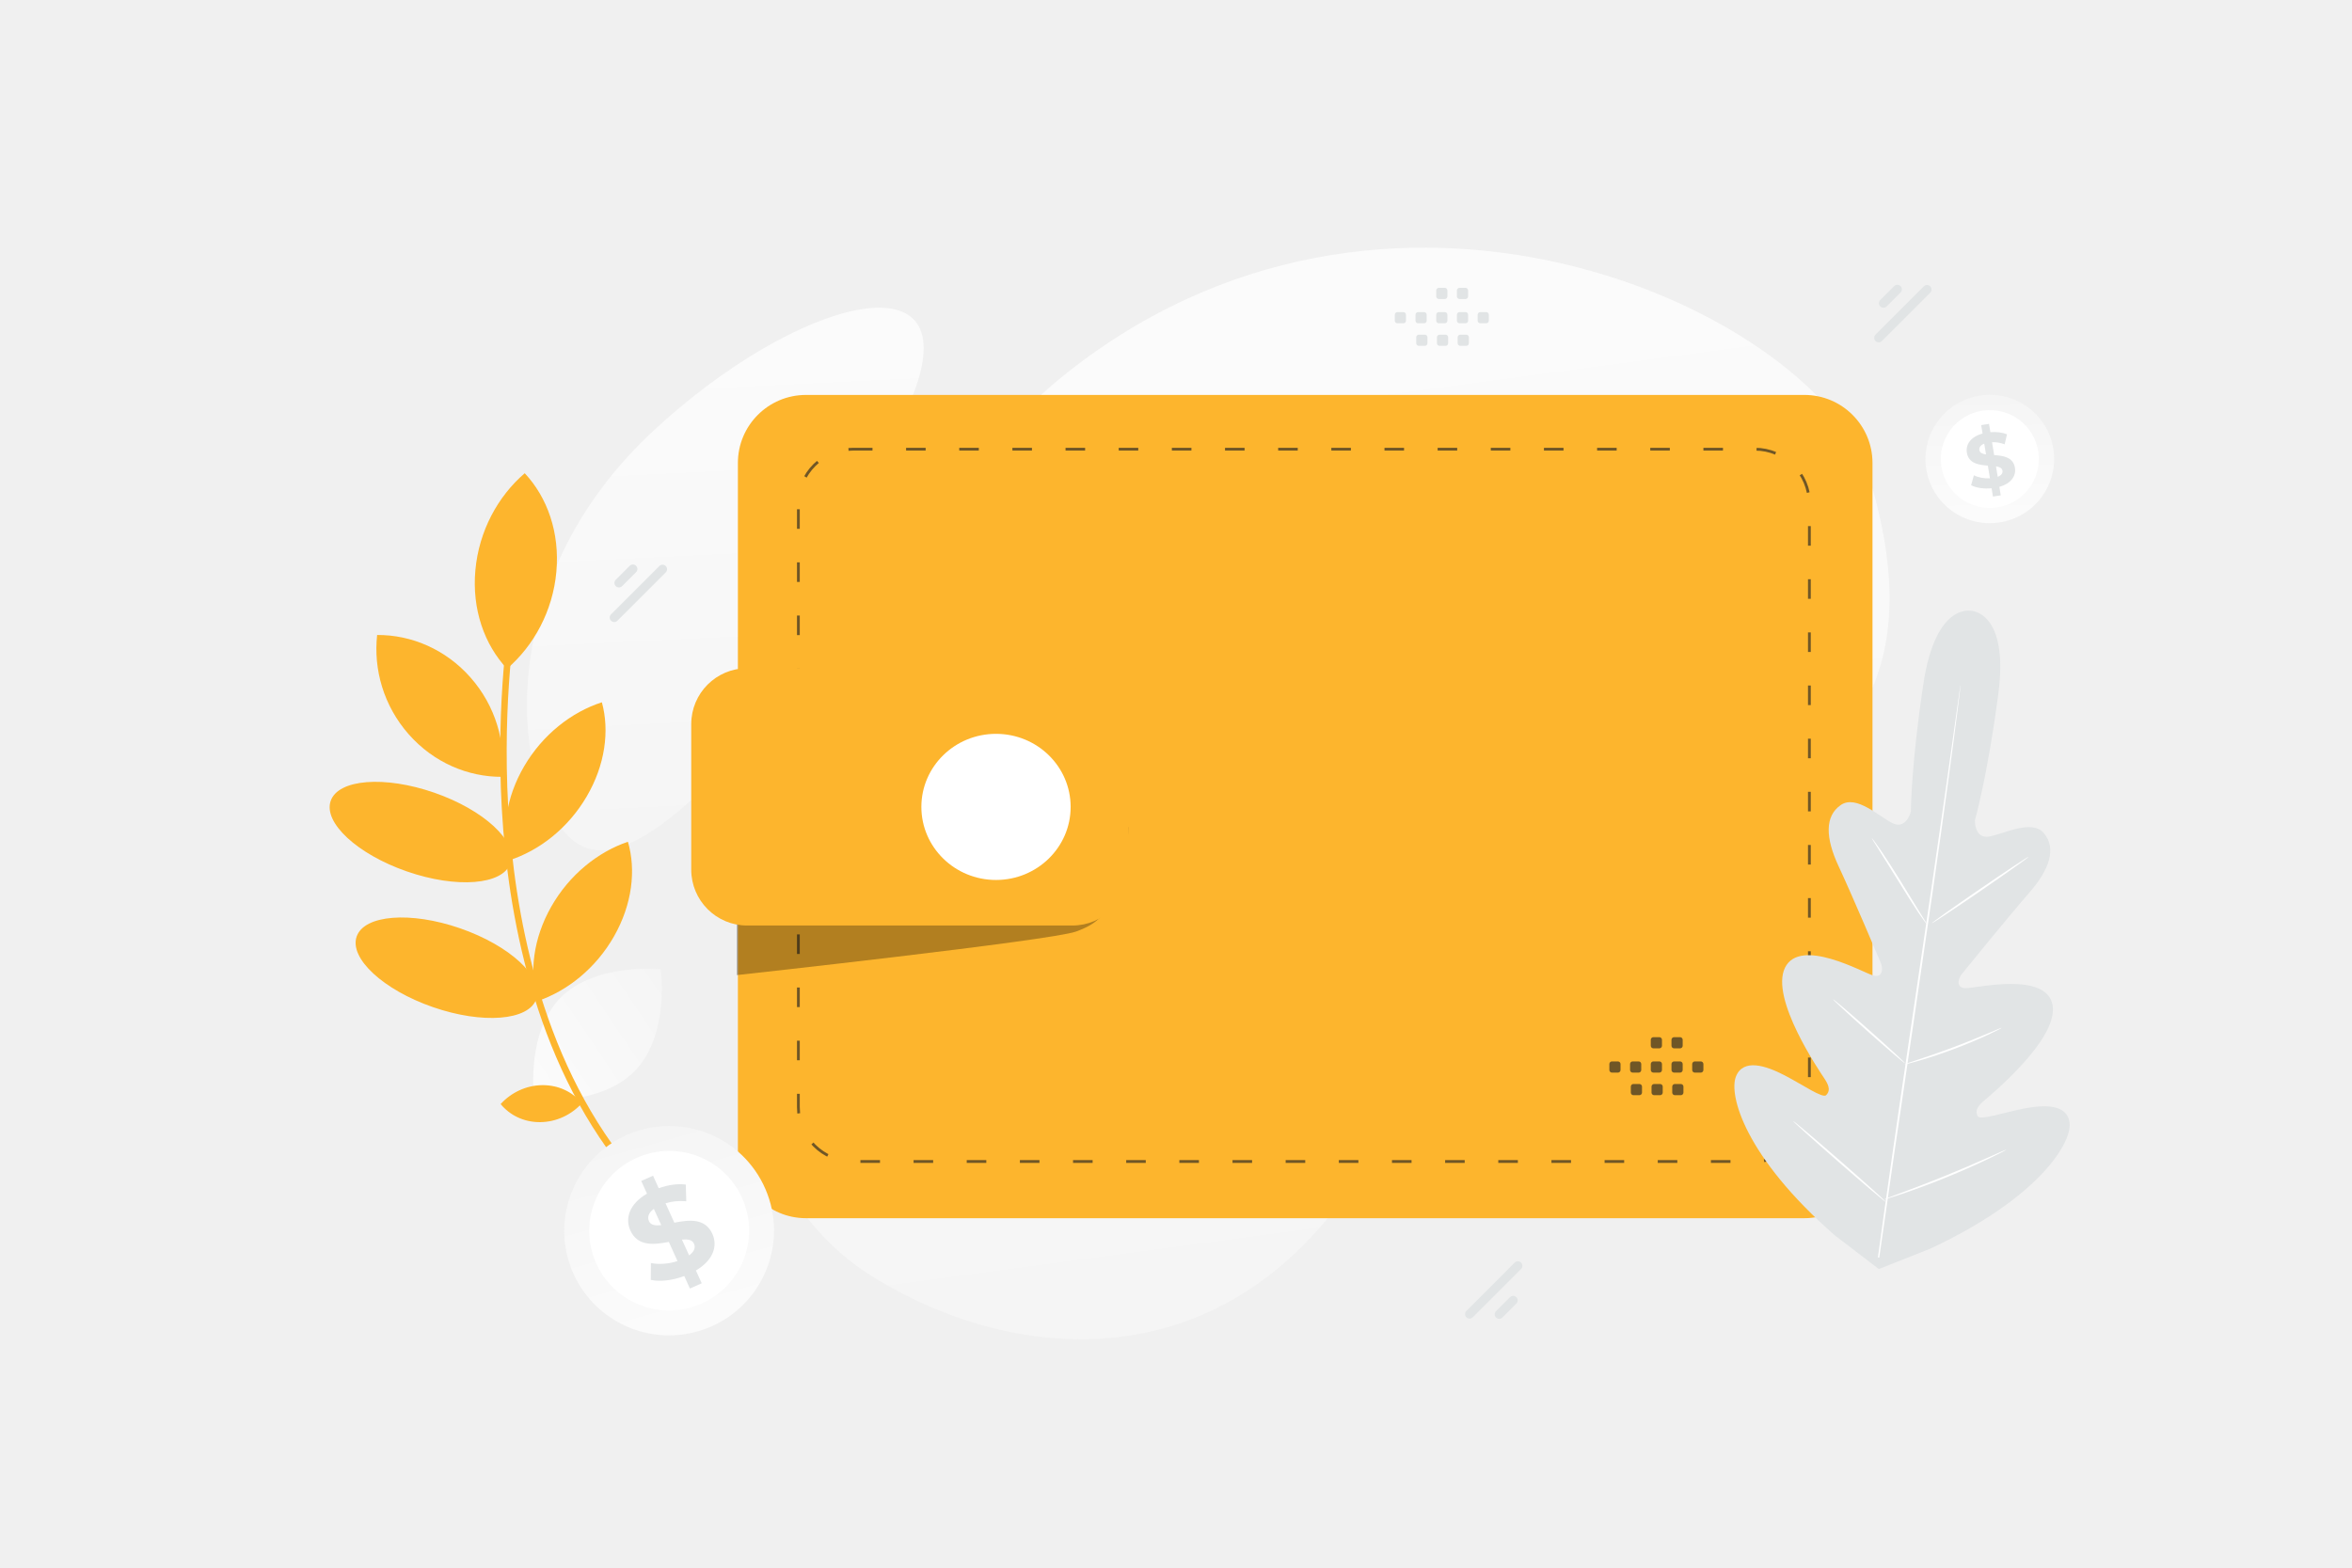
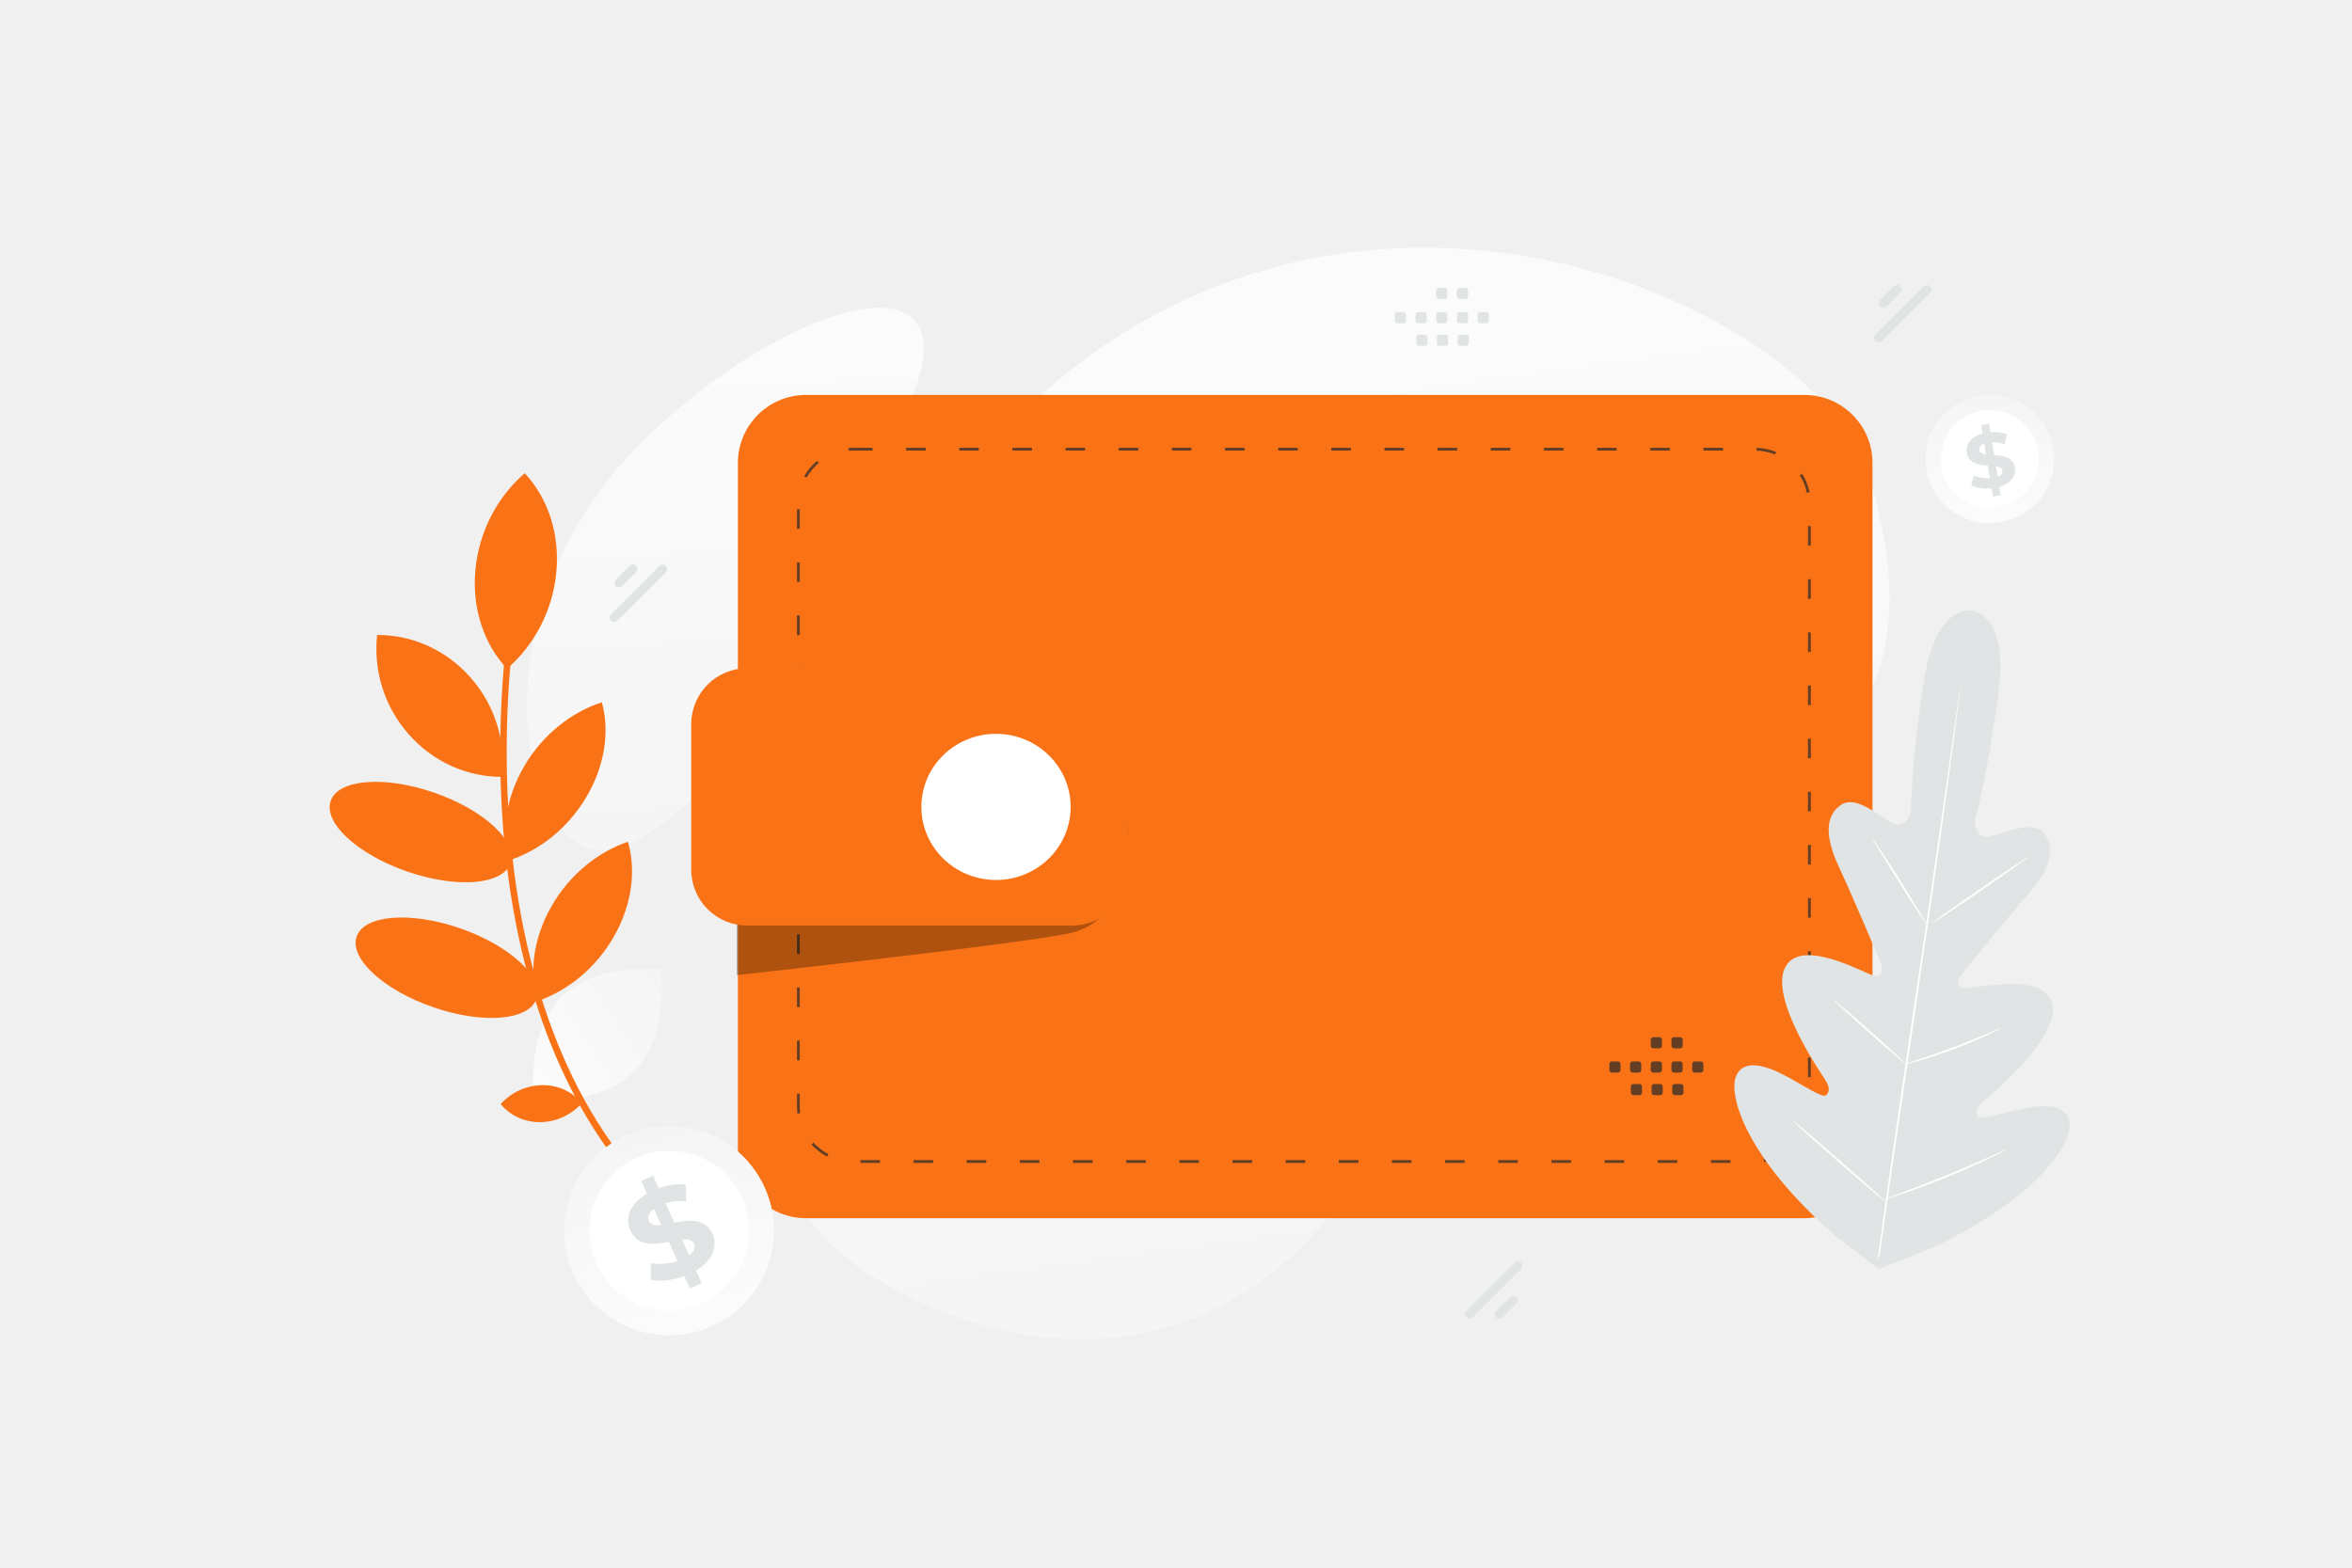
<svg xmlns="http://www.w3.org/2000/svg" width="900" height="600" viewBox="0 0 900 600" fill="none">
  <path fill="transparent" d="M0 0h900v600H0z" />
  <path d="M714.99 181.698c-18.441-60.19-177.832-137.876-303.756-41.303-58.566 44.918-40.387 77.153-74.108 140.79-20.1 37.929-55.703 74.094-53.324 117.639 2.044 37.59 21.712 71.585 48.319 88.631 59.839 38.334 154.645 44.842 204.208-68.312 49.564-113.154 226.205-82.204 178.661-237.445z" fill="url(#a)" />
  <path d="M349.857 149.812c-21.015 56.034-42.048 115.241-80.523 151.936-39.682 37.863-52.451 24.502-62.34.471-9.888-24.03-11.348-86.854 43.105-137.412 54.467-50.572 119.418-67.437 99.758-14.995z" fill="url(#b)" />
  <rect x="255.97" y="217.857" width="29.608" height="3.45" rx="1.725" transform="rotate(135 255.97 217.857)" fill="#E1E4E5" />
  <rect x="244.617" y="217.777" width="10.994" height="3.45" rx="1.725" transform="rotate(135 244.617 217.777)" fill="#E1E4E5" />
  <rect x="559.893" y="502.947" width="29.608" height="3.45" rx="1.725" transform="rotate(-45 559.893 502.947)" fill="#E1E4E5" />
  <rect x="571.245" y="503.028" width="10.994" height="3.45" rx="1.725" transform="rotate(-45 571.245 503.028)" fill="#E1E4E5" />
  <rect x="739.825" y="110.81" width="29.608" height="3.45" rx="1.725" transform="rotate(135 739.825 110.81)" fill="#E1E4E5" />
  <rect x="728.473" y="110.729" width="10.994" height="3.45" rx="1.725" transform="rotate(135 728.473 110.729)" fill="#E1E4E5" />
-   <path d="M716.514 177.205v262.981c0 14.386-11.668 26.054-26.055 26.054H308.411c-14.387 0-26.055-11.668-26.055-26.054V177.205c0-14.386 11.668-26.054 26.055-26.054h382.033c14.402 0 26.07 11.668 26.07 26.054z" fill="#fdb52d" />
-   <rect x="305.501" y="171.916" width="386.868" height="272.628" rx="20.874" stroke="#6F5626" stroke-width="1.07" stroke-dasharray="7.49 12.85" />
+   <path d="M716.514 177.205v262.981c0 14.386-11.668 26.054-26.055 26.054H308.411c-14.387 0-26.055-11.668-26.055-26.054V177.205c0-14.386 11.668-26.054 26.055-26.054h382.033c14.402 0 26.07 11.668 26.07 26.054z" fill="#f97316" />
+   <rect x="305.501" y="171.916" width="386.868" height="272.628" rx="20.874" stroke="#643E24" stroke-width="1.07" stroke-dasharray="7.49 12.85" />
  <path opacity=".3" d="M431.725 316.56s.09 14.939-4.422 23.978c-4.512 9.038-6.035 12.504-15.522 15.985s-129.854 16.673-129.854 16.673v-40.651l149.798-15.985z" fill="#000" />
-   <path d="M285.885 354.224h124.446c11.817 0 21.378-9.577 21.378-21.379v-55.709c0-11.818-9.576-21.379-21.378-21.379H285.885c-11.817 0-21.379 9.576-21.379 21.379v55.709c0 11.802 9.577 21.379 21.379 21.379z" fill="#fdb52d" />
+   <path d="M285.885 354.224h124.446c11.817 0 21.378-9.577 21.378-21.379v-55.709c0-11.818-9.576-21.379-21.378-21.379H285.885c-11.817 0-21.379 9.576-21.379 21.379v55.709c0 11.802 9.577 21.379 21.379 21.379z" fill="#f97316" />
  <path d="M381.125 336.79c15.773 0 28.56-12.52 28.56-27.965s-12.787-27.965-28.56-27.965c-15.773 0-28.56 12.52-28.56 27.965s12.787 27.965 28.56 27.965z" fill="#fff" />
  <path d="M754.525 233.832s-13.786-3.7-18.539 27.905c-4.752 31.604-4.786 48.916-4.786 48.916s-1.746 6.872-6.871 4.466c-5.125-2.406-13.947-11.119-19.928-7.029-6.202 4.245-5.902 12.645-.849 23.453 5.054 10.809 15.254 34.875 16.17 37.062.902 2.136.716 5.8-3.037 4.717-3.754-1.083-27.832-14.779-33.642-2.97-5.823 11.813 13.208 39.601 15.227 42.674 2.02 3.073 1.848 4.741.525 6.113-1.323 1.371-8.987-3.997-15.99-7.617-7.004-3.621-15.767-6.578-18.552.518-2.785 7.095 3.413 30.639 37.827 60.751l16.859 12.909 19.829-7.856c41.406-19.395 53.89-40.304 53.176-47.891-.714-7.588-9.948-7.175-17.686-5.637-7.738 1.537-16.587 4.568-17.479 2.883-.891-1.686-.603-3.329 2.19-5.727 2.794-2.398 28.774-23.817 26.453-36.787-2.318-12.957-29.248-6.47-33.154-6.481-3.903.001-3.058-3.565-1.604-5.37 1.486-1.841 17.966-22.144 25.811-31.131 7.847-8.975 10.459-16.972 5.677-22.768-4.606-5.597-15.506.347-21.094 1.24-5.587.893-5.359-6.205-5.359-6.205s4.775-16.645 8.957-48.33c4.181-31.685-10.438-31.877-10.438-31.877" fill="#E1E4E5" />
  <path d="M718.587 481.259c3.154-23.26 7.789-55.355 13.04-90.79 5.243-35.419 9.952-67.493 13.248-90.736 1.634-11.597 2.95-20.993 3.868-27.52.454-3.227.811-5.742 1.059-7.485.121-.829.223-1.475.289-1.946.077-.433.124-.666.124-.666s-.009.223-.053.674c-.053.468-.126 1.12-.218 1.955-.219 1.749-.534 4.266-.93 7.506-.812 6.511-2.054 15.928-3.639 27.554-3.154 23.26-7.792 55.342-13.031 90.774-5.239 35.432-9.961 67.509-13.244 90.749" fill="#fff" />
  <path d="M716.255 320.787c.048-.026.38.393.979 1.194.597.789 1.418 1.957 2.412 3.409 1.99 2.916 4.638 7.003 7.475 11.589 2.762 4.509 5.271 8.592 7.201 11.744.868 1.39 1.596 2.569 2.202 3.547.526.835.791 1.314.743 1.34-.048.027-.393-.389-.989-1.178-.583-.792-1.404-1.96-2.389-3.428-1.968-2.935-4.559-7.065-7.38-11.642l-7.28-11.682c-.867-1.389-1.608-2.565-2.214-3.543-.53-.848-.795-1.327-.76-1.35zm22.974 32.558c-.112-.162 8.082-5.999 18.31-13.014 10.225-7.028 18.616-12.588 18.728-12.426.112.163-8.085 5.987-18.309 13.015-10.238 7.031-18.616 12.588-18.729 12.425zm-10.501 54.049c-.014-.051.511-.247 1.452-.581 1.098-.363 2.45-.808 4.038-1.343 3.407-1.133 8.12-2.726 13.249-4.664 5.133-1.925 9.722-3.828 13.044-5.227 1.544-.647 2.852-1.203 3.926-1.656.928-.386 1.456-.569 1.479-.534.027.048-.465.317-1.355.789a98.12 98.12 0 0 1-3.843 1.868 187.318 187.318 0 0 1-12.988 5.432 194.445 194.445 0 0 1-13.356 4.472c-1.733.506-3.144.884-4.109 1.128-.978.249-1.523.367-1.537.316zm-27.255-24.884c.031-.036.442.267 1.177.853.721.59 1.75 1.455 3.014 2.532a711.13 711.13 0 0 1 9.782 8.552 742.429 742.429 0 0 1 9.646 8.713 137.181 137.181 0 0 1 2.869 2.708c.668.645 1.019 1.032.988 1.068-.032.036-.443-.266-1.177-.853-.722-.59-1.751-1.455-3.015-2.531a719.042 719.042 0 0 1-9.782-8.553c-3.788-3.368-7.199-6.454-9.633-8.715a139.918 139.918 0 0 1-2.869-2.708c-.681-.643-1.045-1.026-1-1.066zm-15.335 46.534c.032-.036.563.358 1.494 1.112 1.025.852 2.331 1.931 3.876 3.235 3.254 2.756 7.717 6.591 12.616 10.871 4.899 4.281 9.312 8.184 12.48 11.032a1341.52 1341.52 0 0 1 3.731 3.411c.864.813 1.336 1.292 1.304 1.328-.031.036-.563-.358-1.493-1.112-1.026-.852-2.332-1.931-3.877-3.235a1144.665 1144.665 0 0 1-12.616-10.872c-4.898-4.28-9.311-8.183-12.479-11.031a1199.787 1199.787 0 0 1-3.732-3.412c-.876-.809-1.335-1.291-1.304-1.327zm34.854 30.008c-.013-.052.642-.323 1.826-.778 1.325-.492 3.024-1.126 5.062-1.879 4.272-1.598 10.179-3.813 16.62-6.446a540.691 540.691 0 0 0 16.401-7.006c1.992-.877 3.651-1.61 4.939-2.189 1.17-.506 1.825-.777 1.852-.73.026.048-.596.394-1.729.986a147.824 147.824 0 0 1-4.854 2.4 304.76 304.76 0 0 1-16.333 7.208 307.336 307.336 0 0 1-16.727 6.254c-2.167.732-3.926 1.3-5.146 1.668-1.208.365-1.888.547-1.911.512z" fill="#fff" />
  <path d="M214.32 382.038c-13.369 13.771-9.889 38.849-9.889 38.849s25.155 2.735 38.516-11.048c13.369-13.771 9.898-38.837 9.898-38.837s-25.156-2.735-38.525 11.036z" fill="url(#c)" />
  <path fill-rule="evenodd" clip-rule="evenodd" d="M534.719 119.446h2.285c.553 0 .998.45.998.998v2.285c0 .553-.45.998-.998.998h-2.285c-.548 0-.997-.45-.997-.998v-2.285a.995.995 0 0 1 .997-.998zm7.924 0h2.285c.548 0 .998.45.998.998v2.285c0 .553-.45.998-.998.998h-2.285c-.548 0-.998-.45-.998-.998v-2.285c0-.548.45-.998.998-.998zm7.929 0h2.285c.548 0 .997.45.997.998v2.285a.998.998 0 0 1-.997.998h-2.285c-.548 0-.998-.45-.998-.998v-2.285a.996.996 0 0 1 .998-.998zm7.924 0h2.286c.548 0 .997.45.997.998v2.285a.998.998 0 0 1-.997.998h-2.286c-.552 0-1.002-.45-1.002-.998v-2.285a1.009 1.009 0 0 1 1.002-.998zm7.924 0h2.285c.553 0 1.003.45 1.003.998v2.285a1 1 0 0 1-1.003.998h-2.285c-.548 0-.998-.45-.998-.998v-2.285c0-.548.45-.998.998-.998zm-23.486 8.641h2.285c.548 0 .998.449.998.997v2.29c0 .548-.45.998-.998.998h-2.285a.999.999 0 0 1-.998-.998v-2.285a.997.997 0 0 1 .998-1.002zm7.924 0h2.285c.548 0 .998.449.998.997v2.29c0 .548-.45.998-.998.998h-2.285c-.548 0-.998-.45-.998-.998v-2.285a.997.997 0 0 1 .998-1.002zm7.923 0h2.286c.552 0 1.002.449 1.002.997v2.29c0 .548-.45.998-1.002.998h-2.286c-.548 0-.997-.45-.997-.998v-2.285c0-.553.449-1.002.997-1.002zm-8.209-17.923h2.285c.548 0 .997.45.997.998v2.285a.998.998 0 0 1-.997.998h-2.285c-.548 0-.998-.45-.998-.998v-2.285a.996.996 0 0 1 .998-.998zm7.924 0h2.286c.548 0 .997.45.997.998v2.285a.998.998 0 0 1-.997.998h-2.286c-.552 0-1.002-.45-1.002-.998v-2.285a1.009 1.009 0 0 1 1.002-.998z" fill="#E1E4E5" />
-   <path fill-rule="evenodd" clip-rule="evenodd" d="M616.823 406.237h2.285c.553 0 .997.45.997.998v2.285a.998.998 0 0 1-.997.998h-2.285c-.548 0-.998-.45-.998-.998v-2.285a.996.996 0 0 1 .998-.998zm7.923 0h2.286c.548 0 .997.45.997.998v2.285a.998.998 0 0 1-.997.998h-2.286c-.548 0-.997-.45-.997-.998v-2.285c0-.548.449-.998.997-.998zm7.93 0h2.285c.548 0 .997.45.997.998v2.285a.998.998 0 0 1-.997.998h-2.285c-.548 0-.998-.45-.998-.998v-2.285a.996.996 0 0 1 .998-.998zm7.924 0h2.285c.548 0 .998.45.998.998v2.285c0 .553-.45.998-.998.998H640.6c-.553 0-1.002-.45-1.002-.998v-2.285a1.008 1.008 0 0 1 1.002-.998zm7.923 0h2.286c.552 0 1.002.45 1.002.998v2.285a1 1 0 0 1-1.002.998h-2.286c-.547 0-.997-.45-.997-.998v-2.285c0-.548.45-.998.997-.998zm-23.486 8.641h2.286a1 1 0 0 1 .997.997v2.29c0 .548-.449.998-.997.998h-2.286a.999.999 0 0 1-.997-.998v-2.285a.996.996 0 0 1 .997-1.002zm7.924 0h2.286a1 1 0 0 1 .997.997v2.29c0 .548-.449.998-.997.998h-2.286c-.548 0-.997-.45-.997-.998v-2.285a.996.996 0 0 1 .997-1.002zm7.924 0h2.285c.553 0 1.002.449 1.002.997v2.29c0 .548-.449.998-1.002.998h-2.285c-.548 0-.998-.45-.998-.998v-2.285c0-.553.45-1.002.998-1.002zm-8.209-17.923h2.285c.548 0 .997.45.997.998v2.285a.998.998 0 0 1-.997.998h-2.285c-.548 0-.998-.45-.998-.998v-2.285a.996.996 0 0 1 .998-.998zm7.924 0h2.285c.548 0 .998.45.998.998v2.285c0 .553-.45.998-.998.998H640.6c-.553 0-1.002-.45-1.002-.998v-2.285a1.008 1.008 0 0 1 1.002-.998z" fill="#6F5626" />
-   <path d="M247.095 453.722c-37.255-40.223-48.875-96.424-52.063-136.484-3.461-43.494 1.992-77.899 2.046-78.238l-2.436-.238c-.057.344-5.554 35.001-2.079 78.783 3.213 40.458 14.957 97.233 52.673 137.958l1.859-1.781z" fill="#fdb52d" />
-   <path d="M212.893 218.848c-1.354 14.96-8.576 28.236-18.883 37.103-8.663-9.249-13.465-22.773-12.105-37.729 1.354-14.96 8.576-28.236 18.883-37.103 8.667 9.242 13.459 22.768 12.105 37.729zm-32.83 40.468c9.56 10.852 13.534 24.782 12.073 38.004-13.036.073-26.188-5.442-35.748-16.294-9.559-10.853-13.533-24.783-12.076-37.998 13.04-.08 26.192 5.435 35.751 16.288zm-24.348 74.213c18.996 6.588 36.732 5.179 39.615-3.147 2.882-8.327-10.18-20.418-29.176-27.006-18.996-6.589-36.732-5.18-39.614 3.147-2.883 8.326 10.179 20.417 29.175 27.006zm9.935 51.923c18.996 6.588 36.732 5.179 39.615-3.147 2.882-8.327-10.18-20.418-29.176-27.006-18.996-6.589-36.732-5.18-39.614 3.147-2.883 8.326 10.179 20.417 29.175 27.006z" fill="#fdb52d" />
-   <path d="M200.626 293.177c7.101-12.088 18.084-20.653 29.686-24.388 2.992 10.916 1.251 24.028-5.85 36.116-7.1 12.089-18.083 20.653-29.685 24.388-3-10.919-1.252-24.027 5.849-36.116zm10.296 53.851c6.92-12.191 17.795-20.931 29.351-24.863 3.179 10.839 1.637 23.95-5.283 36.141-6.919 12.19-17.794 20.931-29.357 24.859-3.169-10.825-1.634-23.94 5.289-36.137zm-3.406 68.291c6.219-.061 11.64 2.624 15.167 6.923-4.005 4.374-9.731 7.173-15.944 7.237-6.219.061-11.64-2.624-15.167-6.923 3.998-4.378 9.724-7.176 15.944-7.237z" fill="#fdb52d" />
+   <path fill-rule="evenodd" clip-rule="evenodd" d="M616.823 406.237h2.285c.553 0 .997.45.997.998v2.285a.998.998 0 0 1-.997.998h-2.285c-.548 0-.998-.45-.998-.998v-2.285a.996.996 0 0 1 .998-.998zm7.923 0h2.286c.548 0 .997.45.997.998v2.285a.998.998 0 0 1-.997.998h-2.286c-.548 0-.997-.45-.997-.998v-2.285c0-.548.449-.998.997-.998zm7.93 0h2.285c.548 0 .997.45.997.998v2.285a.998.998 0 0 1-.997.998h-2.285c-.548 0-.998-.45-.998-.998v-2.285a.996.996 0 0 1 .998-.998zm7.924 0h2.285c.548 0 .998.45.998.998v2.285c0 .553-.45.998-.998.998H640.6c-.553 0-1.002-.45-1.002-.998v-2.285a1.008 1.008 0 0 1 1.002-.998zm7.923 0h2.286c.552 0 1.002.45 1.002.998v2.285a1 1 0 0 1-1.002.998h-2.286c-.547 0-.997-.45-.997-.998v-2.285c0-.548.45-.998.997-.998zm-23.486 8.641h2.286a1 1 0 0 1 .997.997v2.29c0 .548-.449.998-.997.998h-2.286a.999.999 0 0 1-.997-.998v-2.285a.996.996 0 0 1 .997-1.002zm7.924 0h2.286a1 1 0 0 1 .997.997v2.29c0 .548-.449.998-.997.998h-2.286c-.548 0-.997-.45-.997-.998v-2.285a.996.996 0 0 1 .997-1.002zm7.924 0h2.285c.553 0 1.002.449 1.002.997v2.29c0 .548-.449.998-1.002.998h-2.285c-.548 0-.998-.45-.998-.998v-2.285c0-.553.45-1.002.998-1.002zm-8.209-17.923h2.285c.548 0 .997.45.997.998v2.285a.998.998 0 0 1-.997.998h-2.285c-.548 0-.998-.45-.998-.998v-2.285a.996.996 0 0 1 .998-.998zm7.924 0h2.285c.548 0 .998.45.998.998v2.285c0 .553-.45.998-.998.998H640.6c-.553 0-1.002-.45-1.002-.998v-2.285a1.008 1.008 0 0 1 1.002-.998z" fill="#643E24" />
+   <path d="M247.095 453.722c-37.255-40.223-48.875-96.424-52.063-136.484-3.461-43.494 1.992-77.899 2.046-78.238l-2.436-.238c-.057.344-5.554 35.001-2.079 78.783 3.213 40.458 14.957 97.233 52.673 137.958l1.859-1.781z" fill="#f97316" />
+   <path d="M212.893 218.848c-1.354 14.96-8.576 28.236-18.883 37.103-8.663-9.249-13.465-22.773-12.105-37.729 1.354-14.96 8.576-28.236 18.883-37.103 8.667 9.242 13.459 22.768 12.105 37.729zm-32.83 40.468c9.56 10.852 13.534 24.782 12.073 38.004-13.036.073-26.188-5.442-35.748-16.294-9.559-10.853-13.533-24.783-12.076-37.998 13.04-.08 26.192 5.435 35.751 16.288zm-24.348 74.213c18.996 6.588 36.732 5.179 39.615-3.147 2.882-8.327-10.18-20.418-29.176-27.006-18.996-6.589-36.732-5.18-39.614 3.147-2.883 8.326 10.179 20.417 29.175 27.006zm9.935 51.923c18.996 6.588 36.732 5.179 39.615-3.147 2.882-8.327-10.18-20.418-29.176-27.006-18.996-6.589-36.732-5.18-39.614 3.147-2.883 8.326 10.179 20.417 29.175 27.006z" fill="#f97316" />
+   <path d="M200.626 293.177c7.101-12.088 18.084-20.653 29.686-24.388 2.992 10.916 1.251 24.028-5.85 36.116-7.1 12.089-18.083 20.653-29.685 24.388-3-10.919-1.252-24.027 5.849-36.116zm10.296 53.851c6.92-12.191 17.795-20.931 29.351-24.863 3.179 10.839 1.637 23.95-5.283 36.141-6.919 12.19-17.794 20.931-29.357 24.859-3.169-10.825-1.634-23.94 5.289-36.137zm-3.406 68.291c6.219-.061 11.64 2.624 15.167 6.923-4.005 4.374-9.731 7.173-15.944 7.237-6.219.061-11.64-2.624-15.167-6.923 3.998-4.378 9.724-7.176 15.944-7.237z" fill="#f97316" />
  <path d="M292.929 455.166c8.732 20.322-.684 43.879-21.061 52.641-20.362 8.758-43.955-.617-52.701-20.935-8.728-20.308.699-43.884 21.061-52.642 20.376-8.762 43.97.614 52.701 20.936z" fill="url(#d)" />
  <path d="M284.159 458.94c6.652 15.48-.522 33.444-16.042 40.122-15.524 6.664-33.509-.474-40.161-15.954-6.656-15.494.519-33.458 16.042-40.122 15.52-6.678 33.491.463 40.161 15.954z" fill="#fff" />
  <path d="m266.292 486.25 2.224 4.903-4.52 2.002-2.158-4.779c-4.594 1.721-9.49 2.258-12.825 1.461l.065-6.434c2.994.62 6.779.365 10.166-.764l-3.309-7.315c-5.544 1.027-11.881 1.887-14.712-4.371-2.104-4.635-.43-10.156 6.347-14.106l-2.197-4.863 4.52-2.001 2.158 4.779c3.504-1.24 7.202-1.819 10.373-1.389l.182 6.383c-2.88-.255-5.566.037-7.938.768l3.375 7.44c5.529-1.087 11.767-1.889 14.559 4.284 2.054 4.57.413 10.035-6.31 14.002zm-13.27-17.368-2.819-6.214c-2.159 1.59-2.522 3.268-1.872 4.722.699 1.519 2.424 1.768 4.691 1.492zm12.543 7.133c-.689-1.538-2.379-1.781-4.621-1.591l2.742 6.045c2.042-1.48 2.513-3.06 1.879-4.454z" fill="#E1E4E5" />
  <path d="M785.774 172.135c1.947 13.425-7.371 25.885-20.832 27.841-13.452 1.956-25.94-7.343-27.896-20.767-1.947-13.415 7.38-25.884 20.832-27.84 13.461-1.957 25.949 7.342 27.896 20.766z" fill="url(#e)" />
  <path d="M779.98 172.979c1.483 10.226-5.619 19.729-15.872 21.221-10.254 1.484-19.775-5.599-21.258-15.825-1.484-10.235 5.618-19.738 15.871-21.221 10.254-1.493 19.766 5.59 21.259 15.825z" fill="#fff" />
  <path d="m765.06 186.321.539 3.258-2.994.468-.521-3.174c-2.994.29-5.98-.168-7.828-1.17l1.059-3.801c1.675.843 3.958 1.292 6.144 1.161l-.8-4.858c-3.447-.272-7.337-.768-8.021-4.924-.511-3.08 1.358-6.085 5.999-7.349l-.53-3.23 2.995-.468.52 3.174c2.273-.178 4.555.065 6.365.823l-.905 3.811c-1.666-.609-3.303-.862-4.824-.806l.818 4.943c3.448.234 7.271.749 7.945 4.849.491 3.034-1.348 6.01-5.961 7.293zm-5.104-12.394-.683-4.129c-1.531.599-2.013 1.535-1.859 2.5.173 1.011 1.156 1.432 2.542 1.629zm6.298 6.215c-.164-1.02-1.127-1.432-2.484-1.675l.664 4.016c1.445-.553 1.974-1.414 1.82-2.341z" fill="#E1E4E5" />
  <defs>
    <linearGradient id="a" x1="447.349" y1="-121.475" x2="588.638" y2="931.407" gradientUnits="userSpaceOnUse">
      <stop stop-color="#fff" />
      <stop offset="1" stop-color="#EEE" />
    </linearGradient>
    <linearGradient id="b" x1="270.956" y1="5.489" x2="297.329" y2="545.071" gradientUnits="userSpaceOnUse">
      <stop stop-color="#fff" />
      <stop offset="1" stop-color="#EEE" />
    </linearGradient>
    <linearGradient id="c" x1="168.836" y1="436.796" x2="318.938" y2="335.976" gradientUnits="userSpaceOnUse">
      <stop stop-color="#fff" />
      <stop offset="1" stop-color="#EEE" />
    </linearGradient>
    <linearGradient id="d" x1="279.693" y1="552.646" x2="222.401" y2="348.352" gradientUnits="userSpaceOnUse">
      <stop stop-color="#fff" />
      <stop offset="1" stop-color="#EEE" />
    </linearGradient>
    <linearGradient id="e" x1="762.46" y1="227.779" x2="760.949" y2="97.667" gradientUnits="userSpaceOnUse">
      <stop stop-color="#fff" />
      <stop offset="1" stop-color="#EEE" />
    </linearGradient>
  </defs>
</svg>
